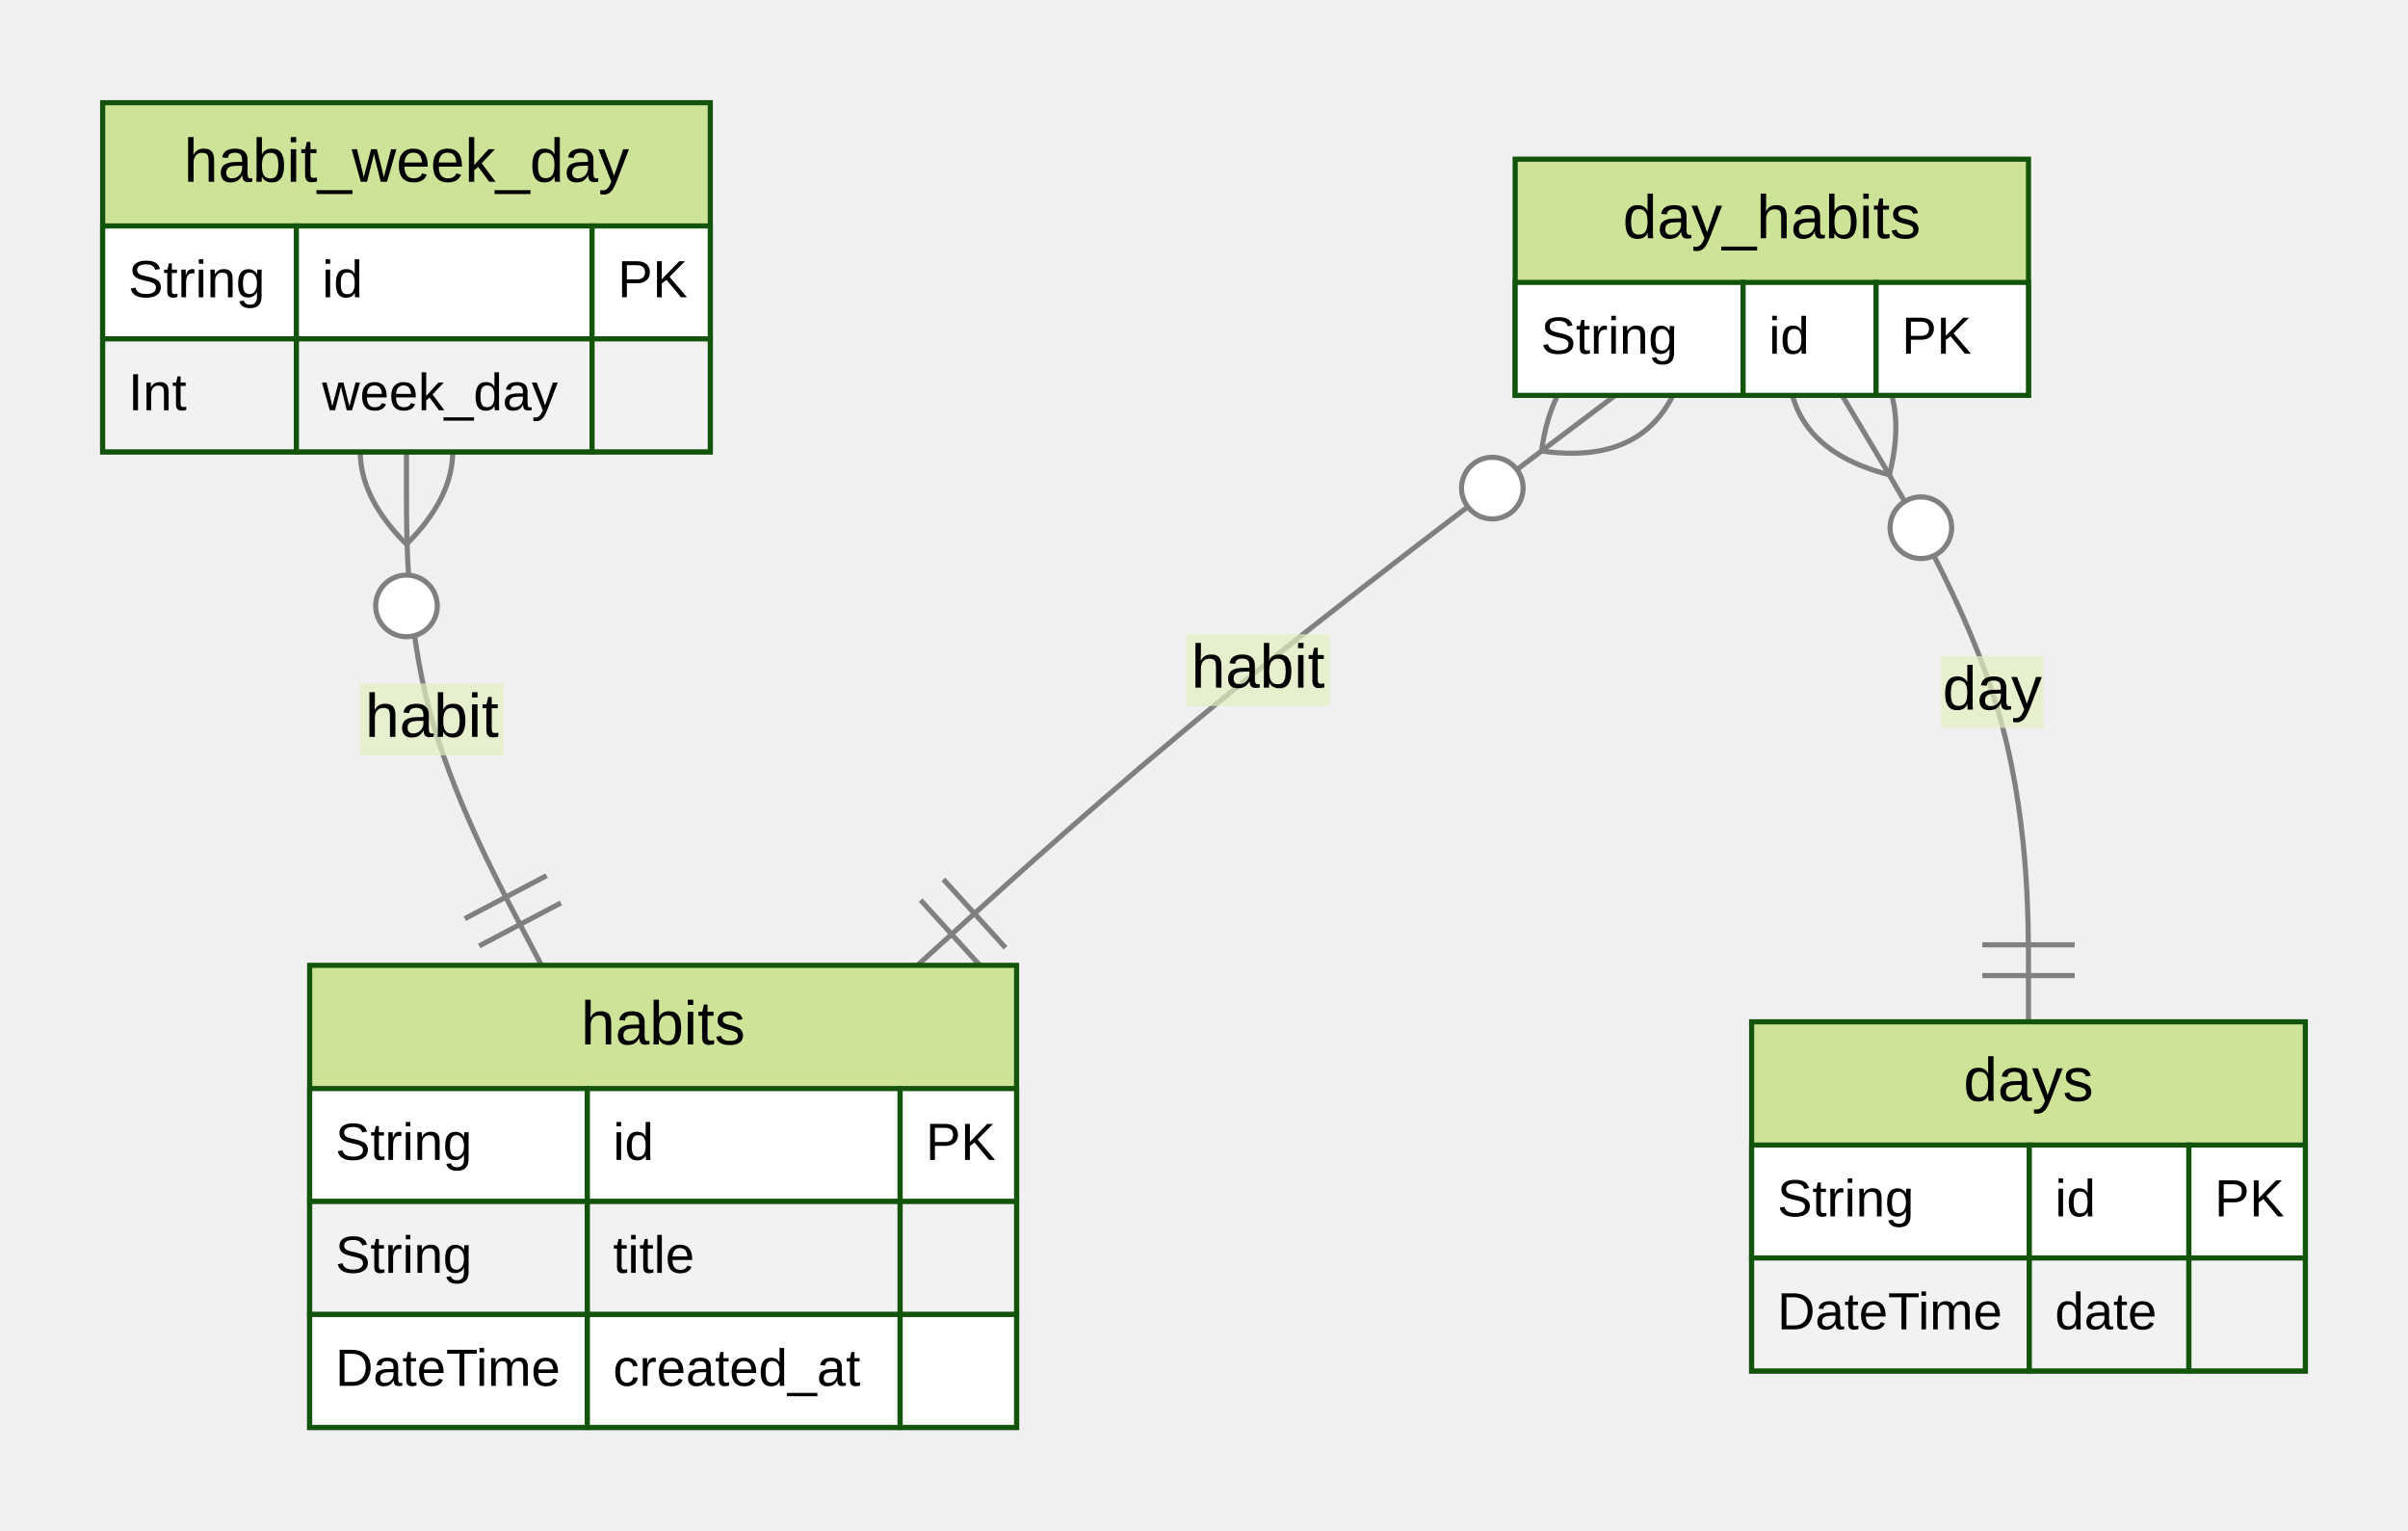
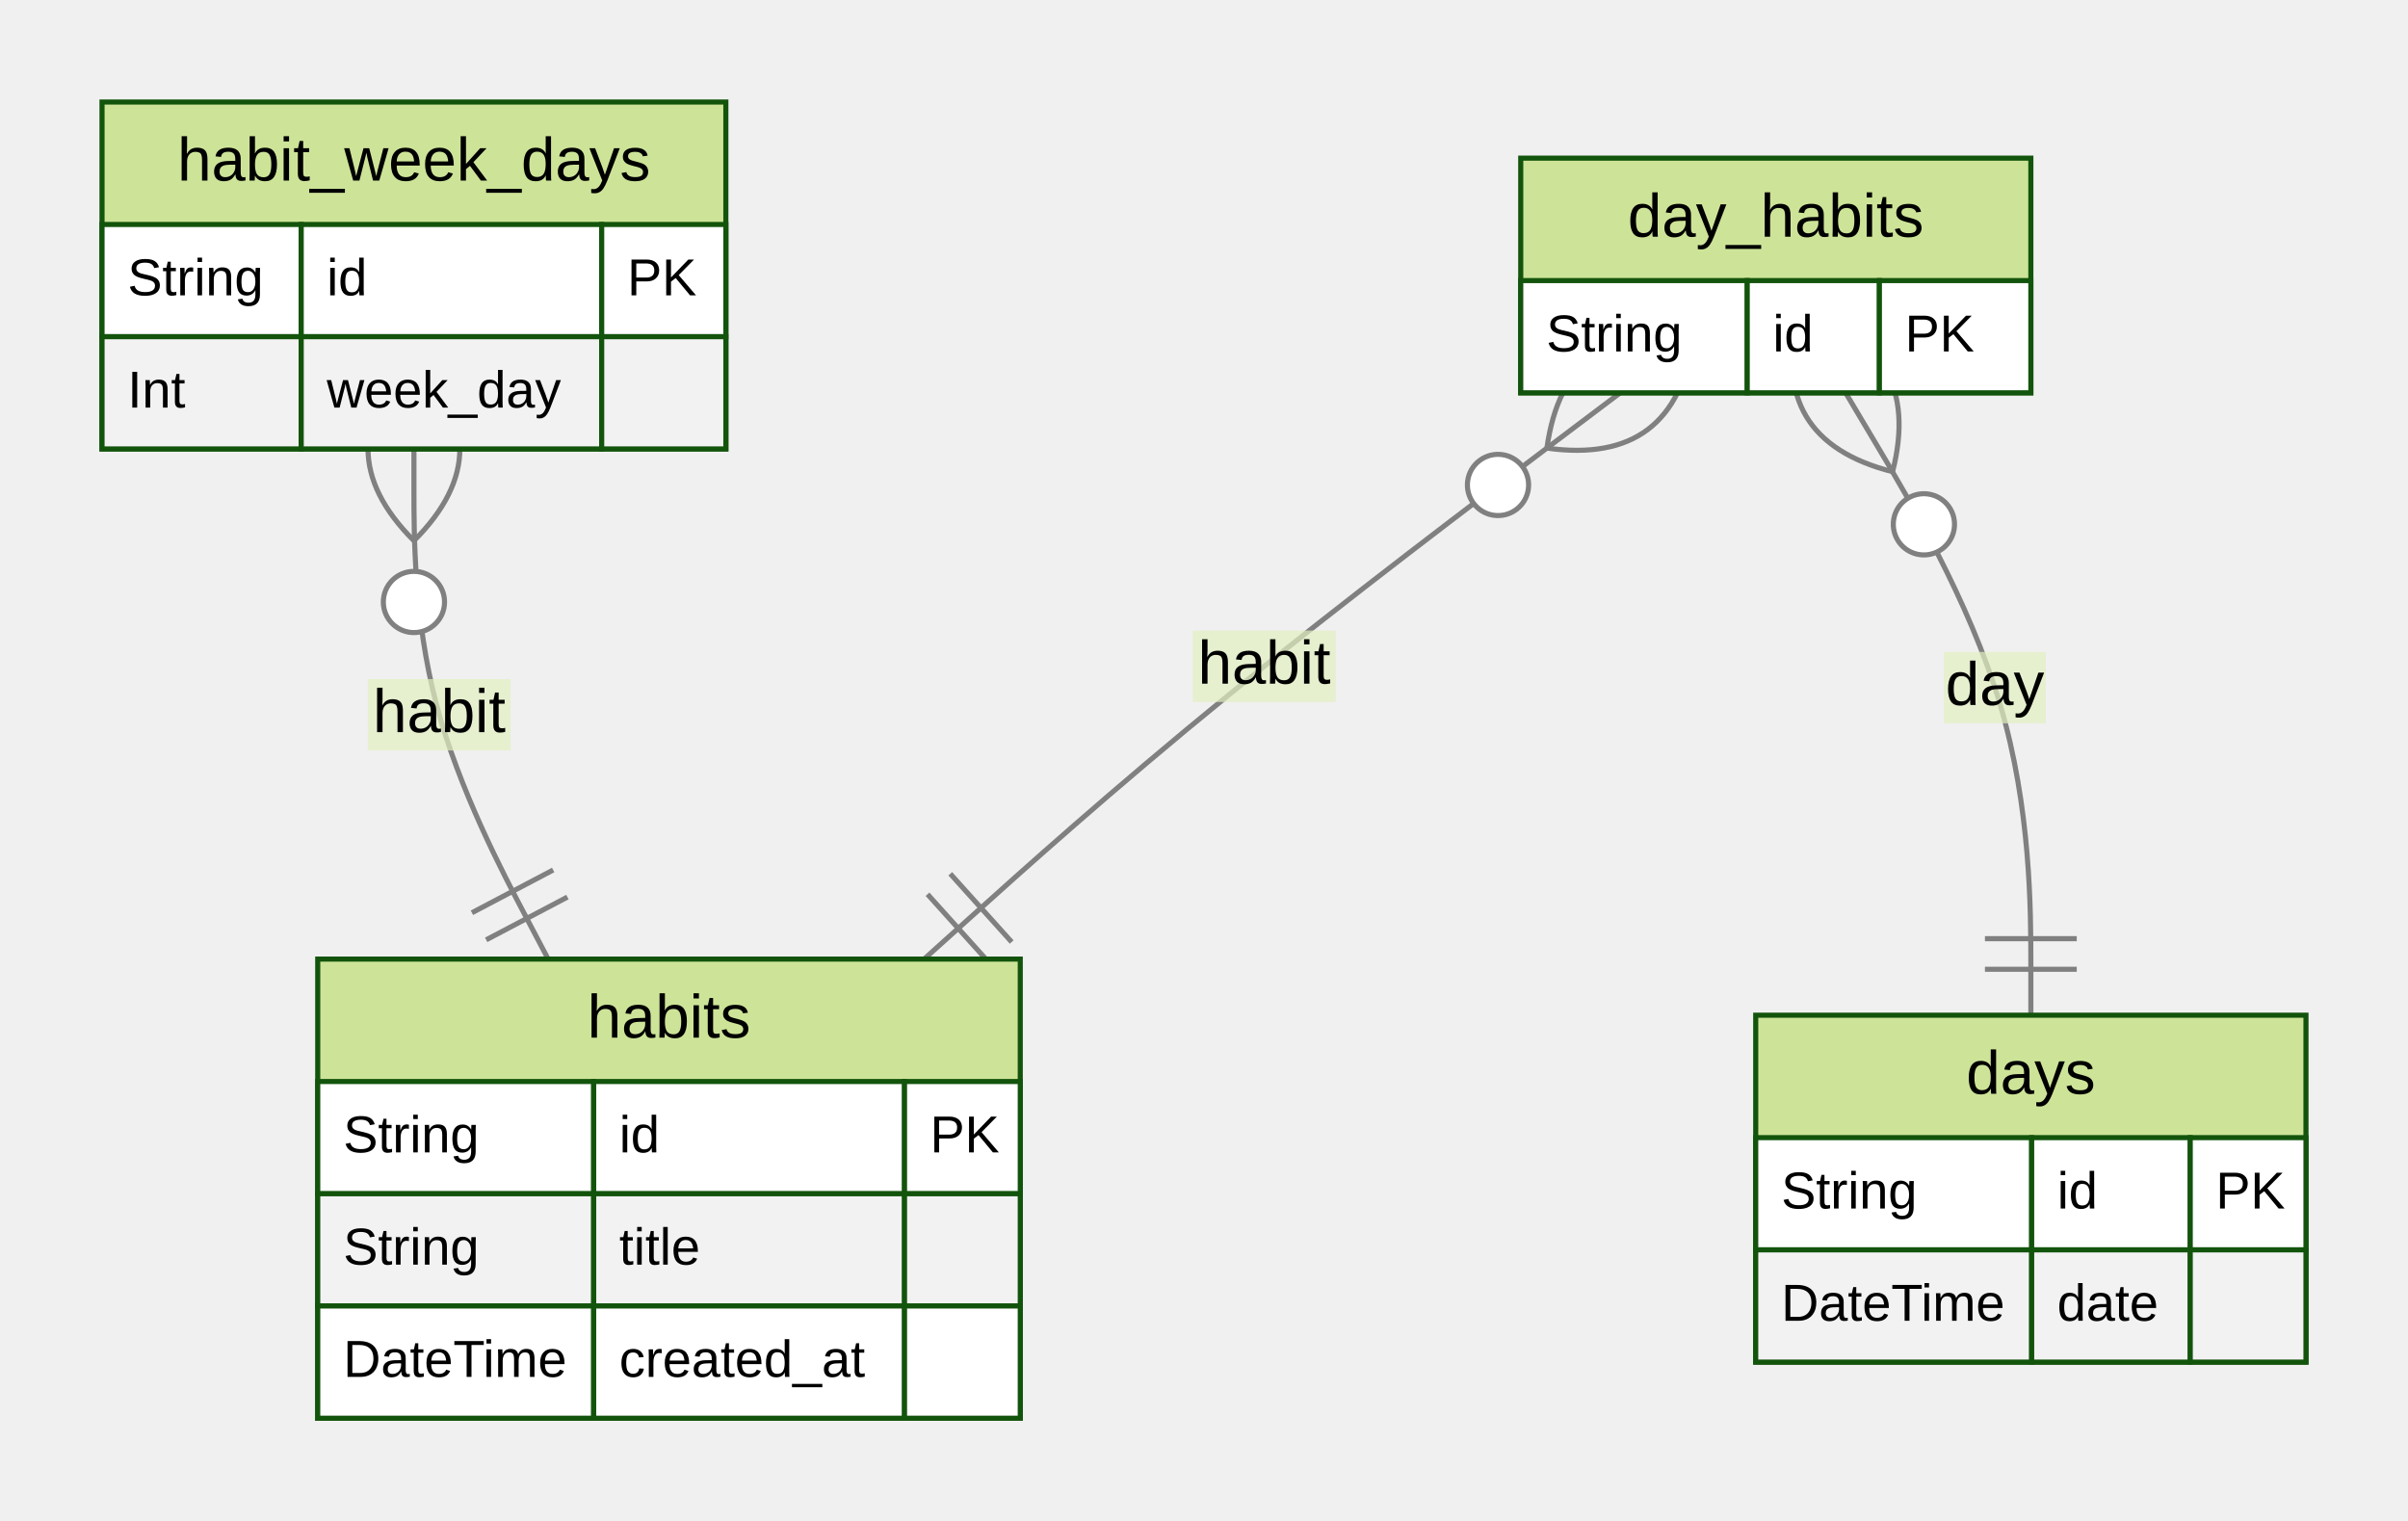
- <svg xmlns="http://www.w3.org/2000/svg" aria-roledescription="er" viewBox="0 0 469.113 298" style="max-width: 469.113px; background-color: white;" width="100%" id="mermaid-0">
+ <svg xmlns="http://www.w3.org/2000/svg" aria-roledescription="er" viewBox="0 0 472.051 298" style="max-width: 472.051px; background-color: white;" width="100%" id="mermaid-0">
  <style>#mermaid-0{font-family:"trebuchet ms",verdana,arial,sans-serif;font-size:16px;fill:#000000;}#mermaid-0 .error-icon{fill:#552222;}#mermaid-0 .error-text{fill:#552222;stroke:#552222;}#mermaid-0 .edge-thickness-normal{stroke-width:2px;}#mermaid-0 .edge-thickness-thick{stroke-width:3.5px;}#mermaid-0 .edge-pattern-solid{stroke-dasharray:0;}#mermaid-0 .edge-pattern-dashed{stroke-dasharray:3;}#mermaid-0 .edge-pattern-dotted{stroke-dasharray:2;}#mermaid-0 .marker{fill:#000000;stroke:#000000;}#mermaid-0 .marker.cross{stroke:#000000;}#mermaid-0 svg{font-family:"trebuchet ms",verdana,arial,sans-serif;font-size:16px;}#mermaid-0 .entityBox{fill:#cde498;stroke:#13540c;}#mermaid-0 .attributeBoxOdd{fill:#ffffff;stroke:#13540c;}#mermaid-0 .attributeBoxEven{fill:#f2f2f2;stroke:#13540c;}#mermaid-0 .relationshipLabelBox{fill:hsl(78.158, 58.462%, 84.51%);opacity:0.7;background-color:hsl(78.158, 58.462%, 84.51%);}#mermaid-0 .relationshipLabelBox rect{opacity:0.5;}#mermaid-0 .relationshipLine{stroke:#000000;}#mermaid-0 .entityTitleText{text-anchor:middle;font-size:18px;fill:#000000;}#mermaid-0 :root{--mermaid-font-family:"trebuchet ms",verdana,arial,sans-serif;}</style>
  <g />
  <defs>
    <marker orient="auto" markerHeight="18" markerWidth="18" refY="9" refX="0" id="ONLY_ONE_START">
      <path d="M9,0 L9,18 M15,0 L15,18" fill="none" stroke="gray" />
    </marker>
  </defs>
  <defs>
    <marker orient="auto" markerHeight="18" markerWidth="18" refY="9" refX="18" id="ONLY_ONE_END">
      <path d="M3,0 L3,18 M9,0 L9,18" fill="none" stroke="gray" />
    </marker>
  </defs>
  <defs>
    <marker orient="auto" markerHeight="18" markerWidth="30" refY="9" refX="0" id="ZERO_OR_ONE_START">
      <circle r="6" cy="9" cx="21" fill="white" stroke="gray" />
      <path d="M9,0 L9,18" fill="none" stroke="gray" />
    </marker>
  </defs>
  <defs>
    <marker orient="auto" markerHeight="18" markerWidth="30" refY="9" refX="30" id="ZERO_OR_ONE_END">
      <circle r="6" cy="9" cx="9" fill="white" stroke="gray" />
      <path d="M21,0 L21,18" fill="none" stroke="gray" />
    </marker>
  </defs>
  <defs>
    <marker orient="auto" markerHeight="36" markerWidth="45" refY="18" refX="18" id="ONE_OR_MORE_START">
      <path d="M0,18 Q 18,0 36,18 Q 18,36 0,18 M42,9 L42,27" fill="none" stroke="gray" />
    </marker>
  </defs>
  <defs>
    <marker orient="auto" markerHeight="36" markerWidth="45" refY="18" refX="27" id="ONE_OR_MORE_END">
      <path d="M3,9 L3,27 M9,18 Q27,0 45,18 Q27,36 9,18" fill="none" stroke="gray" />
    </marker>
  </defs>
  <defs>
    <marker orient="auto" markerHeight="36" markerWidth="57" refY="18" refX="18" id="ZERO_OR_MORE_START">
      <circle r="6" cy="18" cx="48" fill="white" stroke="gray" />
      <path d="M0,18 Q18,0 36,18 Q18,36 0,18" fill="none" stroke="gray" />
    </marker>
  </defs>
  <defs>
    <marker orient="auto" markerHeight="36" markerWidth="57" refY="18" refX="39" id="ZERO_OR_MORE_END">
      <circle r="6" cy="18" cx="9" fill="white" stroke="gray" />
      <path d="M21,18 Q39,0 57,18 Q39,36 21,18" fill="none" stroke="gray" />
    </marker>
  </defs>
-   <path style="stroke: gray; fill: none;" marker-start="url(#ZERO_OR_MORE_START)" marker-end="url(#ONLY_ONE_END)" d="M79.188,88L79.188,96.333C79.188,104.667,79.188,121.333,83.573,138C87.959,154.667,96.731,171.333,101.117,179.667L105.503,188" class="er relationshipLine" />
-   <path style="stroke: gray; fill: none;" marker-start="url(#ZERO_OR_MORE_START)" marker-end="url(#ONLY_ONE_END)" d="M358.868,77L364.92,87.167C370.972,97.333,383.075,117.667,389.126,138C395.178,158.333,395.178,178.667,395.178,188.833L395.178,199" class="er relationshipLine" />
-   <path style="stroke: gray; fill: none;" marker-start="url(#ZERO_OR_MORE_START)" marker-end="url(#ONLY_ONE_END)" d="M314.677,77L301.194,87.167C287.711,97.333,260.746,117.667,238.089,136.167C215.431,154.667,197.082,171.333,187.907,179.667L178.732,188" class="er relationshipLine" />
-   <g transform="translate(60.32849,188 )" id="entity-habits-7115e3fe-def0-451d-aec0-aeedf679d549">
+   <path style="stroke: gray; fill: none;" marker-start="url(#ZERO_OR_MORE_START)" marker-end="url(#ONLY_ONE_END)" d="M81.146,88L81.146,96.333C81.146,104.667,81.146,121.333,85.532,138C89.918,154.667,98.69,171.333,103.076,179.667L107.462,188" class="er relationshipLine" />
+   <path style="stroke: gray; fill: none;" marker-start="url(#ZERO_OR_MORE_START)" marker-end="url(#ONLY_ONE_END)" d="M361.807,77L367.859,87.167C373.91,97.333,386.013,117.667,392.065,138C398.116,158.333,398.116,178.667,398.116,188.833L398.116,199" class="er relationshipLine" />
+   <path style="stroke: gray; fill: none;" marker-start="url(#ZERO_OR_MORE_START)" marker-end="url(#ONLY_ONE_END)" d="M317.615,77L304.132,87.167C290.65,97.333,263.685,117.667,240.941,136.167C218.198,154.667,199.676,171.333,190.416,179.667L181.155,188" class="er relationshipLine" />
+   <g transform="translate(62.28748,188 )" id="entity-habits-6460995c-e565-4652-bf37-8afb42ba06ca">
    <rect height="90" width="137.718" y="0" x="0" class="er entityBox" />
-     <text style="dominant-baseline: middle; text-anchor: middle; font-size: 12px;" transform="translate(68.85901,12)" y="0" x="0" id="text-entity-habits-7115e3fe-def0-451d-aec0-aeedf679d549" class="er entityLabel">habits</text>
+     <text style="dominant-baseline: middle; text-anchor: middle; font-size: 12px;" transform="translate(68.85901,12)" y="0" x="0" id="text-entity-habits-6460995c-e565-4652-bf37-8afb42ba06ca" class="er entityLabel">habits</text>
    <rect height="22" width="54.096" y="24" x="0" class="er attributeBoxOdd" />
-     <text style="dominant-baseline: middle; font-size: 10.2px;" transform="translate(5,35)" y="0" x="0" id="text-entity-habits-7115e3fe-def0-451d-aec0-aeedf679d549-attr-1-type" class="er entityLabel">String</text>
+     <text style="dominant-baseline: middle; font-size: 10.2px;" transform="translate(5,35)" y="0" x="0" id="text-entity-habits-6460995c-e565-4652-bf37-8afb42ba06ca-attr-1-type" class="er entityLabel">String</text>
    <rect height="22" width="60.935" y="24" x="54.096" class="er attributeBoxOdd" />
-     <text style="dominant-baseline: middle; font-size: 10.2px;" transform="translate(59.09555,35)" y="0" x="0" id="text-entity-habits-7115e3fe-def0-451d-aec0-aeedf679d549-attr-1-name" class="er entityLabel">id</text>
+     <text style="dominant-baseline: middle; font-size: 10.2px;" transform="translate(59.09555,35)" y="0" x="0" id="text-entity-habits-6460995c-e565-4652-bf37-8afb42ba06ca-attr-1-name" class="er entityLabel">id</text>
    <rect height="22" width="22.688" y="24" x="115.03" class="er attributeBoxOdd" />
-     <text style="dominant-baseline: middle; font-size: 10.2px;" transform="translate(120.0303,35)" y="0" x="0" id="text-entity-habits-7115e3fe-def0-451d-aec0-aeedf679d549-attr-1-key" class="er entityLabel">PK</text>
+     <text style="dominant-baseline: middle; font-size: 10.2px;" transform="translate(120.0303,35)" y="0" x="0" id="text-entity-habits-6460995c-e565-4652-bf37-8afb42ba06ca-attr-1-key" class="er entityLabel">PK</text>
    <rect height="22" width="54.096" y="46" x="0" class="er attributeBoxEven" />
-     <text style="dominant-baseline: middle; font-size: 10.2px;" transform="translate(5,57)" y="0" x="0" id="text-entity-habits-7115e3fe-def0-451d-aec0-aeedf679d549-attr-2-type" class="er entityLabel">String</text>
+     <text style="dominant-baseline: middle; font-size: 10.2px;" transform="translate(5,57)" y="0" x="0" id="text-entity-habits-6460995c-e565-4652-bf37-8afb42ba06ca-attr-2-type" class="er entityLabel">String</text>
    <rect height="22" width="60.935" y="46" x="54.096" class="er attributeBoxEven" />
-     <text style="dominant-baseline: middle; font-size: 10.2px;" transform="translate(59.09555,57)" y="0" x="0" id="text-entity-habits-7115e3fe-def0-451d-aec0-aeedf679d549-attr-2-name" class="er entityLabel">title</text>
+     <text style="dominant-baseline: middle; font-size: 10.2px;" transform="translate(59.09555,57)" y="0" x="0" id="text-entity-habits-6460995c-e565-4652-bf37-8afb42ba06ca-attr-2-name" class="er entityLabel">title</text>
    <rect height="22" width="22.688" y="46" x="115.03" class="er attributeBoxEven" />
-     <text style="dominant-baseline: middle; font-size: 10.2px;" transform="translate(120.0303,57)" y="0" x="0" id="text-entity-habits-7115e3fe-def0-451d-aec0-aeedf679d549-attr-2-key" class="er entityLabel" />
+     <text style="dominant-baseline: middle; font-size: 10.2px;" transform="translate(120.0303,57)" y="0" x="0" id="text-entity-habits-6460995c-e565-4652-bf37-8afb42ba06ca-attr-2-key" class="er entityLabel" />
    <rect height="22" width="54.096" y="68" x="0" class="er attributeBoxOdd" />
-     <text style="dominant-baseline: middle; font-size: 10.2px;" transform="translate(5,79)" y="0" x="0" id="text-entity-habits-7115e3fe-def0-451d-aec0-aeedf679d549-attr-3-type" class="er entityLabel">DateTime</text>
+     <text style="dominant-baseline: middle; font-size: 10.2px;" transform="translate(5,79)" y="0" x="0" id="text-entity-habits-6460995c-e565-4652-bf37-8afb42ba06ca-attr-3-type" class="er entityLabel">DateTime</text>
    <rect height="22" width="60.935" y="68" x="54.096" class="er attributeBoxOdd" />
-     <text style="dominant-baseline: middle; font-size: 10.2px;" transform="translate(59.09555,79)" y="0" x="0" id="text-entity-habits-7115e3fe-def0-451d-aec0-aeedf679d549-attr-3-name" class="er entityLabel">created_at</text>
+     <text style="dominant-baseline: middle; font-size: 10.2px;" transform="translate(59.09555,79)" y="0" x="0" id="text-entity-habits-6460995c-e565-4652-bf37-8afb42ba06ca-attr-3-name" class="er entityLabel">created_at</text>
    <rect height="22" width="22.688" y="68" x="115.03" class="er attributeBoxOdd" />
-     <text style="dominant-baseline: middle; font-size: 10.2px;" transform="translate(120.0303,79)" y="0" x="0" id="text-entity-habits-7115e3fe-def0-451d-aec0-aeedf679d549-attr-3-key" class="er entityLabel" />
+     <text style="dominant-baseline: middle; font-size: 10.2px;" transform="translate(120.0303,79)" y="0" x="0" id="text-entity-habits-6460995c-e565-4652-bf37-8afb42ba06ca-attr-3-key" class="er entityLabel" />
  </g>
-   <g transform="translate(20,20 )" id="entity-habitweekday-73e12009-aecf-4c43-bff4-dee31828bc23">
-     <rect height="68" width="118.375" y="0" x="0" class="er entityBox" />
-     <text style="dominant-baseline: middle; text-anchor: middle; font-size: 12px;" transform="translate(59.1875,12)" y="0" x="0" id="text-entity-habitweekday-73e12009-aecf-4c43-bff4-dee31828bc23" class="er entityLabel">habit_week_day</text>
-     <rect height="22" width="37.742" y="24" x="0" class="er attributeBoxOdd" />
-     <text style="dominant-baseline: middle; font-size: 10.2px;" transform="translate(5,35)" y="0" x="0" id="text-entity-habitweekday-73e12009-aecf-4c43-bff4-dee31828bc23-attr-1-type" class="er entityLabel">String</text>
-     <rect height="22" width="57.598" y="24" x="37.742" class="er attributeBoxOdd" />
-     <text style="dominant-baseline: middle; font-size: 10.2px;" transform="translate(42.74245,35)" y="0" x="0" id="text-entity-habitweekday-73e12009-aecf-4c43-bff4-dee31828bc23-attr-1-name" class="er entityLabel">id</text>
-     <rect height="22" width="23.034" y="24" x="95.341" class="er attributeBoxOdd" />
-     <text style="dominant-baseline: middle; font-size: 10.2px;" transform="translate(100.3409,35)" y="0" x="0" id="text-entity-habitweekday-73e12009-aecf-4c43-bff4-dee31828bc23-attr-1-key" class="er entityLabel">PK</text>
-     <rect height="22" width="37.742" y="46" x="0" class="er attributeBoxEven" />
-     <text style="dominant-baseline: middle; font-size: 10.2px;" transform="translate(5,57)" y="0" x="0" id="text-entity-habitweekday-73e12009-aecf-4c43-bff4-dee31828bc23-attr-2-type" class="er entityLabel">Int</text>
-     <rect height="22" width="57.598" y="46" x="37.742" class="er attributeBoxEven" />
-     <text style="dominant-baseline: middle; font-size: 10.2px;" transform="translate(42.74245,57)" y="0" x="0" id="text-entity-habitweekday-73e12009-aecf-4c43-bff4-dee31828bc23-attr-2-name" class="er entityLabel">week_day</text>
-     <rect height="22" width="23.034" y="46" x="95.341" class="er attributeBoxEven" />
-     <text style="dominant-baseline: middle; font-size: 10.2px;" transform="translate(100.3409,57)" y="0" x="0" id="text-entity-habitweekday-73e12009-aecf-4c43-bff4-dee31828bc23-attr-2-key" class="er entityLabel" />
+   <g transform="translate(20,20 )" id="entity-habitweekdays-b4fe0807-1da6-4d4c-8e05-65756787f08a">
+     <rect height="68" width="122.293" y="0" x="0" class="er entityBox" />
+     <text style="dominant-baseline: middle; text-anchor: middle; font-size: 12px;" transform="translate(61.14648,12)" y="0" x="0" id="text-entity-habitweekdays-b4fe0807-1da6-4d4c-8e05-65756787f08a" class="er entityLabel">habit_week_days</text>
+     <rect height="22" width="39.048" y="24" x="0" class="er attributeBoxOdd" />
+     <text style="dominant-baseline: middle; font-size: 10.2px;" transform="translate(5,35)" y="0" x="0" id="text-entity-habitweekdays-b4fe0807-1da6-4d4c-8e05-65756787f08a-attr-1-type" class="er entityLabel">String</text>
+     <rect height="22" width="58.904" y="24" x="39.048" class="er attributeBoxOdd" />
+     <text style="dominant-baseline: middle; font-size: 10.2px;" transform="translate(44.04844,35)" y="0" x="0" id="text-entity-habitweekdays-b4fe0807-1da6-4d4c-8e05-65756787f08a-attr-1-name" class="er entityLabel">id</text>
+     <rect height="22" width="24.34" y="24" x="97.953" class="er attributeBoxOdd" />
+     <text style="dominant-baseline: middle; font-size: 10.2px;" transform="translate(102.9529,35)" y="0" x="0" id="text-entity-habitweekdays-b4fe0807-1da6-4d4c-8e05-65756787f08a-attr-1-key" class="er entityLabel">PK</text>
+     <rect height="22" width="39.048" y="46" x="0" class="er attributeBoxEven" />
+     <text style="dominant-baseline: middle; font-size: 10.2px;" transform="translate(5,57)" y="0" x="0" id="text-entity-habitweekdays-b4fe0807-1da6-4d4c-8e05-65756787f08a-attr-2-type" class="er entityLabel">Int</text>
+     <rect height="22" width="58.904" y="46" x="39.048" class="er attributeBoxEven" />
+     <text style="dominant-baseline: middle; font-size: 10.2px;" transform="translate(44.04844,57)" y="0" x="0" id="text-entity-habitweekdays-b4fe0807-1da6-4d4c-8e05-65756787f08a-attr-2-name" class="er entityLabel">week_day</text>
+     <rect height="22" width="24.34" y="46" x="97.953" class="er attributeBoxEven" />
+     <text style="dominant-baseline: middle; font-size: 10.2px;" transform="translate(102.9529,57)" y="0" x="0" id="text-entity-habitweekdays-b4fe0807-1da6-4d4c-8e05-65756787f08a-attr-2-key" class="er entityLabel" />
  </g>
-   <g transform="translate(341.2435,199 )" id="entity-days-129a670e-aeed-46c5-97a5-70ae9551f1d7">
+   <g transform="translate(344.182,199 )" id="entity-days-cca58e50-3ab1-49a9-b94b-a30df4cdc628">
    <rect height="68" width="107.869" y="0" x="0" class="er entityBox" />
-     <text style="dominant-baseline: middle; text-anchor: middle; font-size: 12px;" transform="translate(53.93452,12)" y="0" x="0" id="text-entity-days-129a670e-aeed-46c5-97a5-70ae9551f1d7" class="er entityLabel">days</text>
+     <text style="dominant-baseline: middle; text-anchor: middle; font-size: 12px;" transform="translate(53.93452,12)" y="0" x="0" id="text-entity-days-cca58e50-3ab1-49a9-b94b-a30df4cdc628" class="er entityLabel">days</text>
    <rect height="22" width="54.096" y="24" x="0" class="er attributeBoxOdd" />
-     <text style="dominant-baseline: middle; font-size: 10.2px;" transform="translate(5,35)" y="0" x="0" id="text-entity-days-129a670e-aeed-46c5-97a5-70ae9551f1d7-attr-1-type" class="er entityLabel">String</text>
+     <text style="dominant-baseline: middle; font-size: 10.2px;" transform="translate(5,35)" y="0" x="0" id="text-entity-days-cca58e50-3ab1-49a9-b94b-a30df4cdc628-attr-1-type" class="er entityLabel">String</text>
    <rect height="22" width="31.086" y="24" x="54.096" class="er attributeBoxOdd" />
-     <text style="dominant-baseline: middle; font-size: 10.2px;" transform="translate(59.09555,35)" y="0" x="0" id="text-entity-days-129a670e-aeed-46c5-97a5-70ae9551f1d7-attr-1-name" class="er entityLabel">id</text>
+     <text style="dominant-baseline: middle; font-size: 10.2px;" transform="translate(59.09555,35)" y="0" x="0" id="text-entity-days-cca58e50-3ab1-49a9-b94b-a30df4cdc628-attr-1-name" class="er entityLabel">id</text>
    <rect height="22" width="22.688" y="24" x="85.181" class="er attributeBoxOdd" />
-     <text style="dominant-baseline: middle; font-size: 10.2px;" transform="translate(90.18137,35)" y="0" x="0" id="text-entity-days-129a670e-aeed-46c5-97a5-70ae9551f1d7-attr-1-key" class="er entityLabel">PK</text>
+     <text style="dominant-baseline: middle; font-size: 10.2px;" transform="translate(90.18137,35)" y="0" x="0" id="text-entity-days-cca58e50-3ab1-49a9-b94b-a30df4cdc628-attr-1-key" class="er entityLabel">PK</text>
    <rect height="22" width="54.096" y="46" x="0" class="er attributeBoxEven" />
-     <text style="dominant-baseline: middle; font-size: 10.2px;" transform="translate(5,57)" y="0" x="0" id="text-entity-days-129a670e-aeed-46c5-97a5-70ae9551f1d7-attr-2-type" class="er entityLabel">DateTime</text>
+     <text style="dominant-baseline: middle; font-size: 10.2px;" transform="translate(5,57)" y="0" x="0" id="text-entity-days-cca58e50-3ab1-49a9-b94b-a30df4cdc628-attr-2-type" class="er entityLabel">DateTime</text>
    <rect height="22" width="31.086" y="46" x="54.096" class="er attributeBoxEven" />
-     <text style="dominant-baseline: middle; font-size: 10.2px;" transform="translate(59.09555,57)" y="0" x="0" id="text-entity-days-129a670e-aeed-46c5-97a5-70ae9551f1d7-attr-2-name" class="er entityLabel">date</text>
+     <text style="dominant-baseline: middle; font-size: 10.2px;" transform="translate(59.09555,57)" y="0" x="0" id="text-entity-days-cca58e50-3ab1-49a9-b94b-a30df4cdc628-attr-2-name" class="er entityLabel">date</text>
    <rect height="22" width="22.688" y="46" x="85.181" class="er attributeBoxEven" />
-     <text style="dominant-baseline: middle; font-size: 10.2px;" transform="translate(90.18137,57)" y="0" x="0" id="text-entity-days-129a670e-aeed-46c5-97a5-70ae9551f1d7-attr-2-key" class="er entityLabel" />
+     <text style="dominant-baseline: middle; font-size: 10.2px;" transform="translate(90.18137,57)" y="0" x="0" id="text-entity-days-cca58e50-3ab1-49a9-b94b-a30df4cdc628-attr-2-key" class="er entityLabel" />
  </g>
-   <g transform="translate(295.178,31 )" id="entity-dayhabits-bfd793f6-e294-4abe-b708-3a5901361a92">
+   <g transform="translate(298.1165,31 )" id="entity-dayhabits-9841e466-eb8e-4065-9c56-3d1b698fe0a1">
    <rect height="46" width="100" y="0" x="0" class="er entityBox" />
-     <text style="dominant-baseline: middle; text-anchor: middle; font-size: 12px;" transform="translate(50,12)" y="0" x="0" id="text-entity-dayhabits-bfd793f6-e294-4abe-b708-3a5901361a92" class="er entityLabel">day_habits</text>
+     <text style="dominant-baseline: middle; text-anchor: middle; font-size: 12px;" transform="translate(50,12)" y="0" x="0" id="text-entity-dayhabits-9841e466-eb8e-4065-9c56-3d1b698fe0a1" class="er entityLabel">day_habits</text>
    <rect height="22" width="44.399" y="24" x="0" class="er attributeBoxOdd" />
-     <text style="dominant-baseline: middle; font-size: 10.2px;" transform="translate(5,35)" y="0" x="0" id="text-entity-dayhabits-bfd793f6-e294-4abe-b708-3a5901361a92-attr-1-type" class="er entityLabel">String</text>
+     <text style="dominant-baseline: middle; font-size: 10.2px;" transform="translate(5,35)" y="0" x="0" id="text-entity-dayhabits-9841e466-eb8e-4065-9c56-3d1b698fe0a1-attr-1-type" class="er entityLabel">String</text>
    <rect height="22" width="25.911" y="24" x="44.399" class="er attributeBoxOdd" />
-     <text style="dominant-baseline: middle; font-size: 10.2px;" transform="translate(49.39862,35)" y="0" x="0" id="text-entity-dayhabits-bfd793f6-e294-4abe-b708-3a5901361a92-attr-1-name" class="er entityLabel">id</text>
+     <text style="dominant-baseline: middle; font-size: 10.2px;" transform="translate(49.39862,35)" y="0" x="0" id="text-entity-dayhabits-9841e466-eb8e-4065-9c56-3d1b698fe0a1-attr-1-name" class="er entityLabel">id</text>
    <rect height="22" width="29.69" y="24" x="70.31" class="er attributeBoxOdd" />
-     <text style="dominant-baseline: middle; font-size: 10.2px;" transform="translate(75.30976,35)" y="0" x="0" id="text-entity-dayhabits-bfd793f6-e294-4abe-b708-3a5901361a92-attr-1-key" class="er entityLabel">PK</text>
+     <text style="dominant-baseline: middle; font-size: 10.2px;" transform="translate(75.30976,35)" y="0" x="0" id="text-entity-dayhabits-9841e466-eb8e-4065-9c56-3d1b698fe0a1-attr-1-key" class="er entityLabel">PK</text>
  </g>
-   <rect height="14" width="27.969" y="133.109" x="70.167" class="er relationshipLabelBox" />
-   <text style="text-anchor: middle; dominant-baseline: middle; font-size: 12px;" y="140.109" x="84.151" id="rel1" class="er relationshipLabel">habit</text>
-   <rect height="14" width="19.99" y="127.788" x="378.126" class="er relationshipLabelBox" />
-   <text style="text-anchor: middle; dominant-baseline: middle; font-size: 12px;" y="134.788" x="388.121" id="rel2" class="er relationshipLabel">day</text>
-   <rect height="14" width="27.969" y="123.513" x="231.089" class="er relationshipLabelBox" />
-   <text style="text-anchor: middle; dominant-baseline: middle; font-size: 12px;" y="130.513" x="245.074" id="rel3" class="er relationshipLabel">habit</text>
+   <rect height="14" width="27.969" y="133.109" x="72.126" class="er relationshipLabelBox" />
+   <text style="text-anchor: middle; dominant-baseline: middle; font-size: 12px;" y="140.109" x="86.11" id="rel1" class="er relationshipLabel">habit</text>
+   <rect height="14" width="19.99" y="127.788" x="381.065" class="er relationshipLabelBox" />
+   <text style="text-anchor: middle; dominant-baseline: middle; font-size: 12px;" y="134.788" x="391.06" id="rel2" class="er relationshipLabel">day</text>
+   <rect height="14" width="27.969" y="123.605" x="233.851" class="er relationshipLabelBox" />
+   <text style="text-anchor: middle; dominant-baseline: middle; font-size: 12px;" y="130.605" x="247.836" id="rel3" class="er relationshipLabel">habit</text>
</svg>
